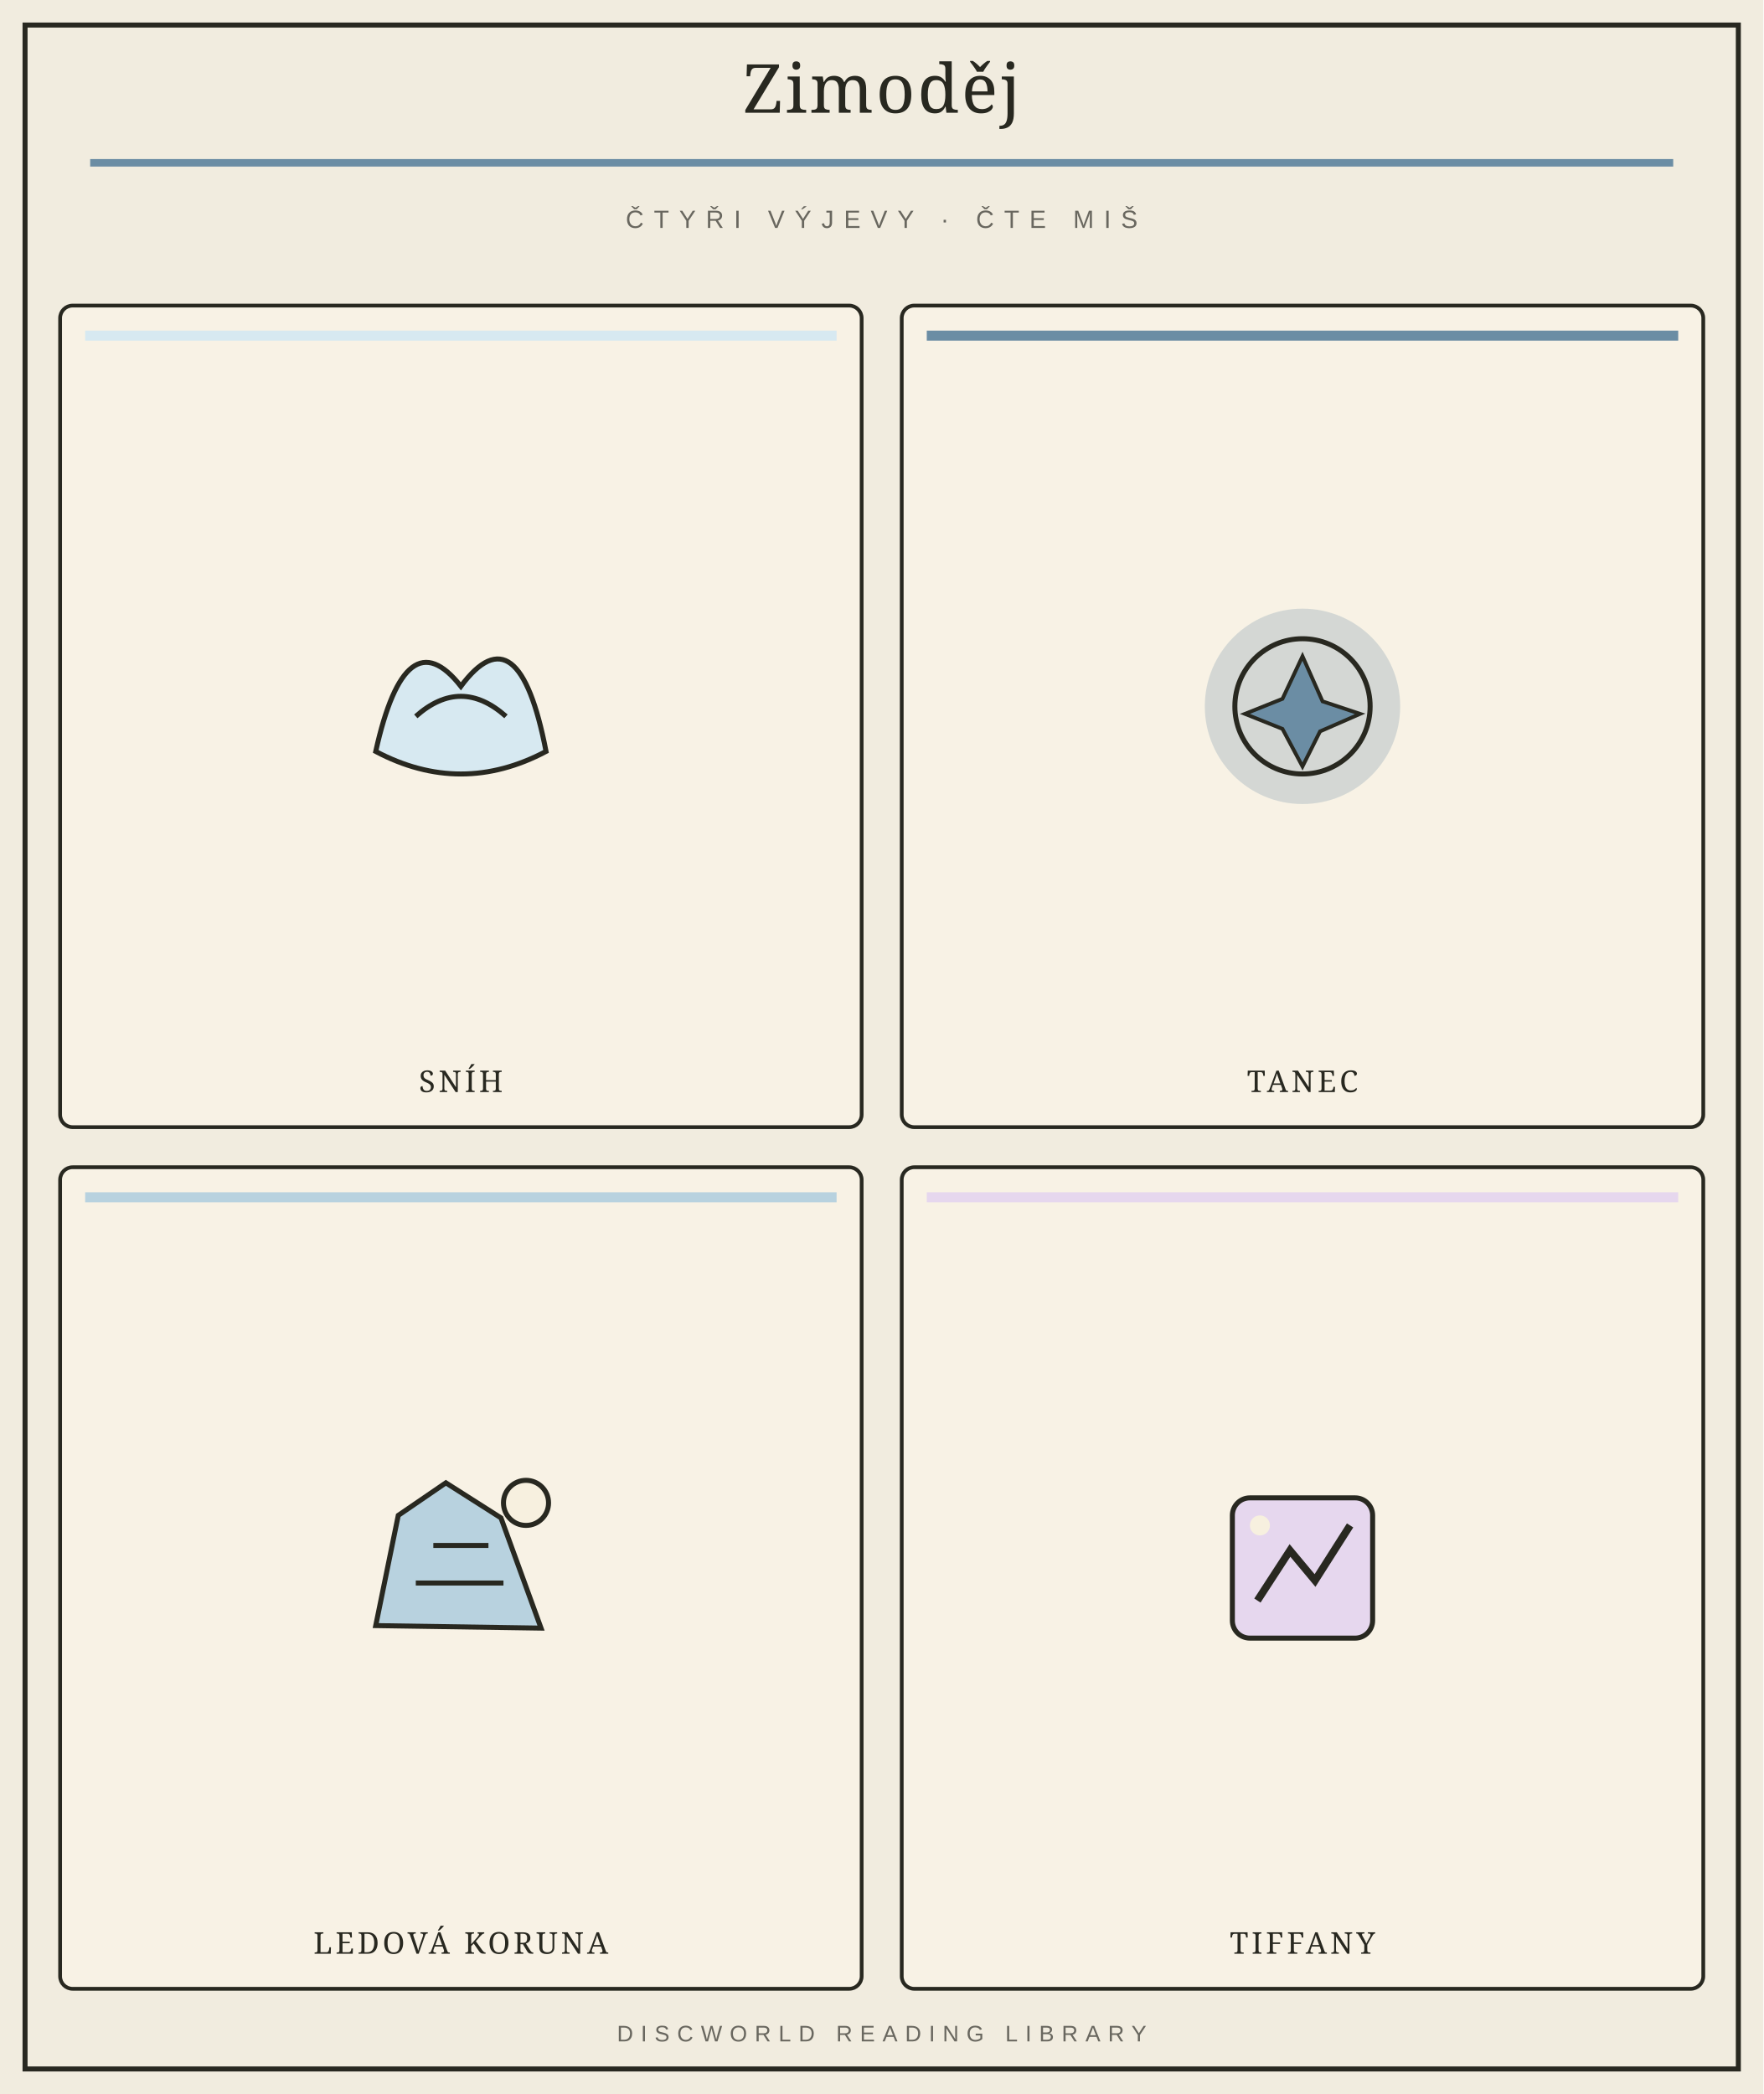
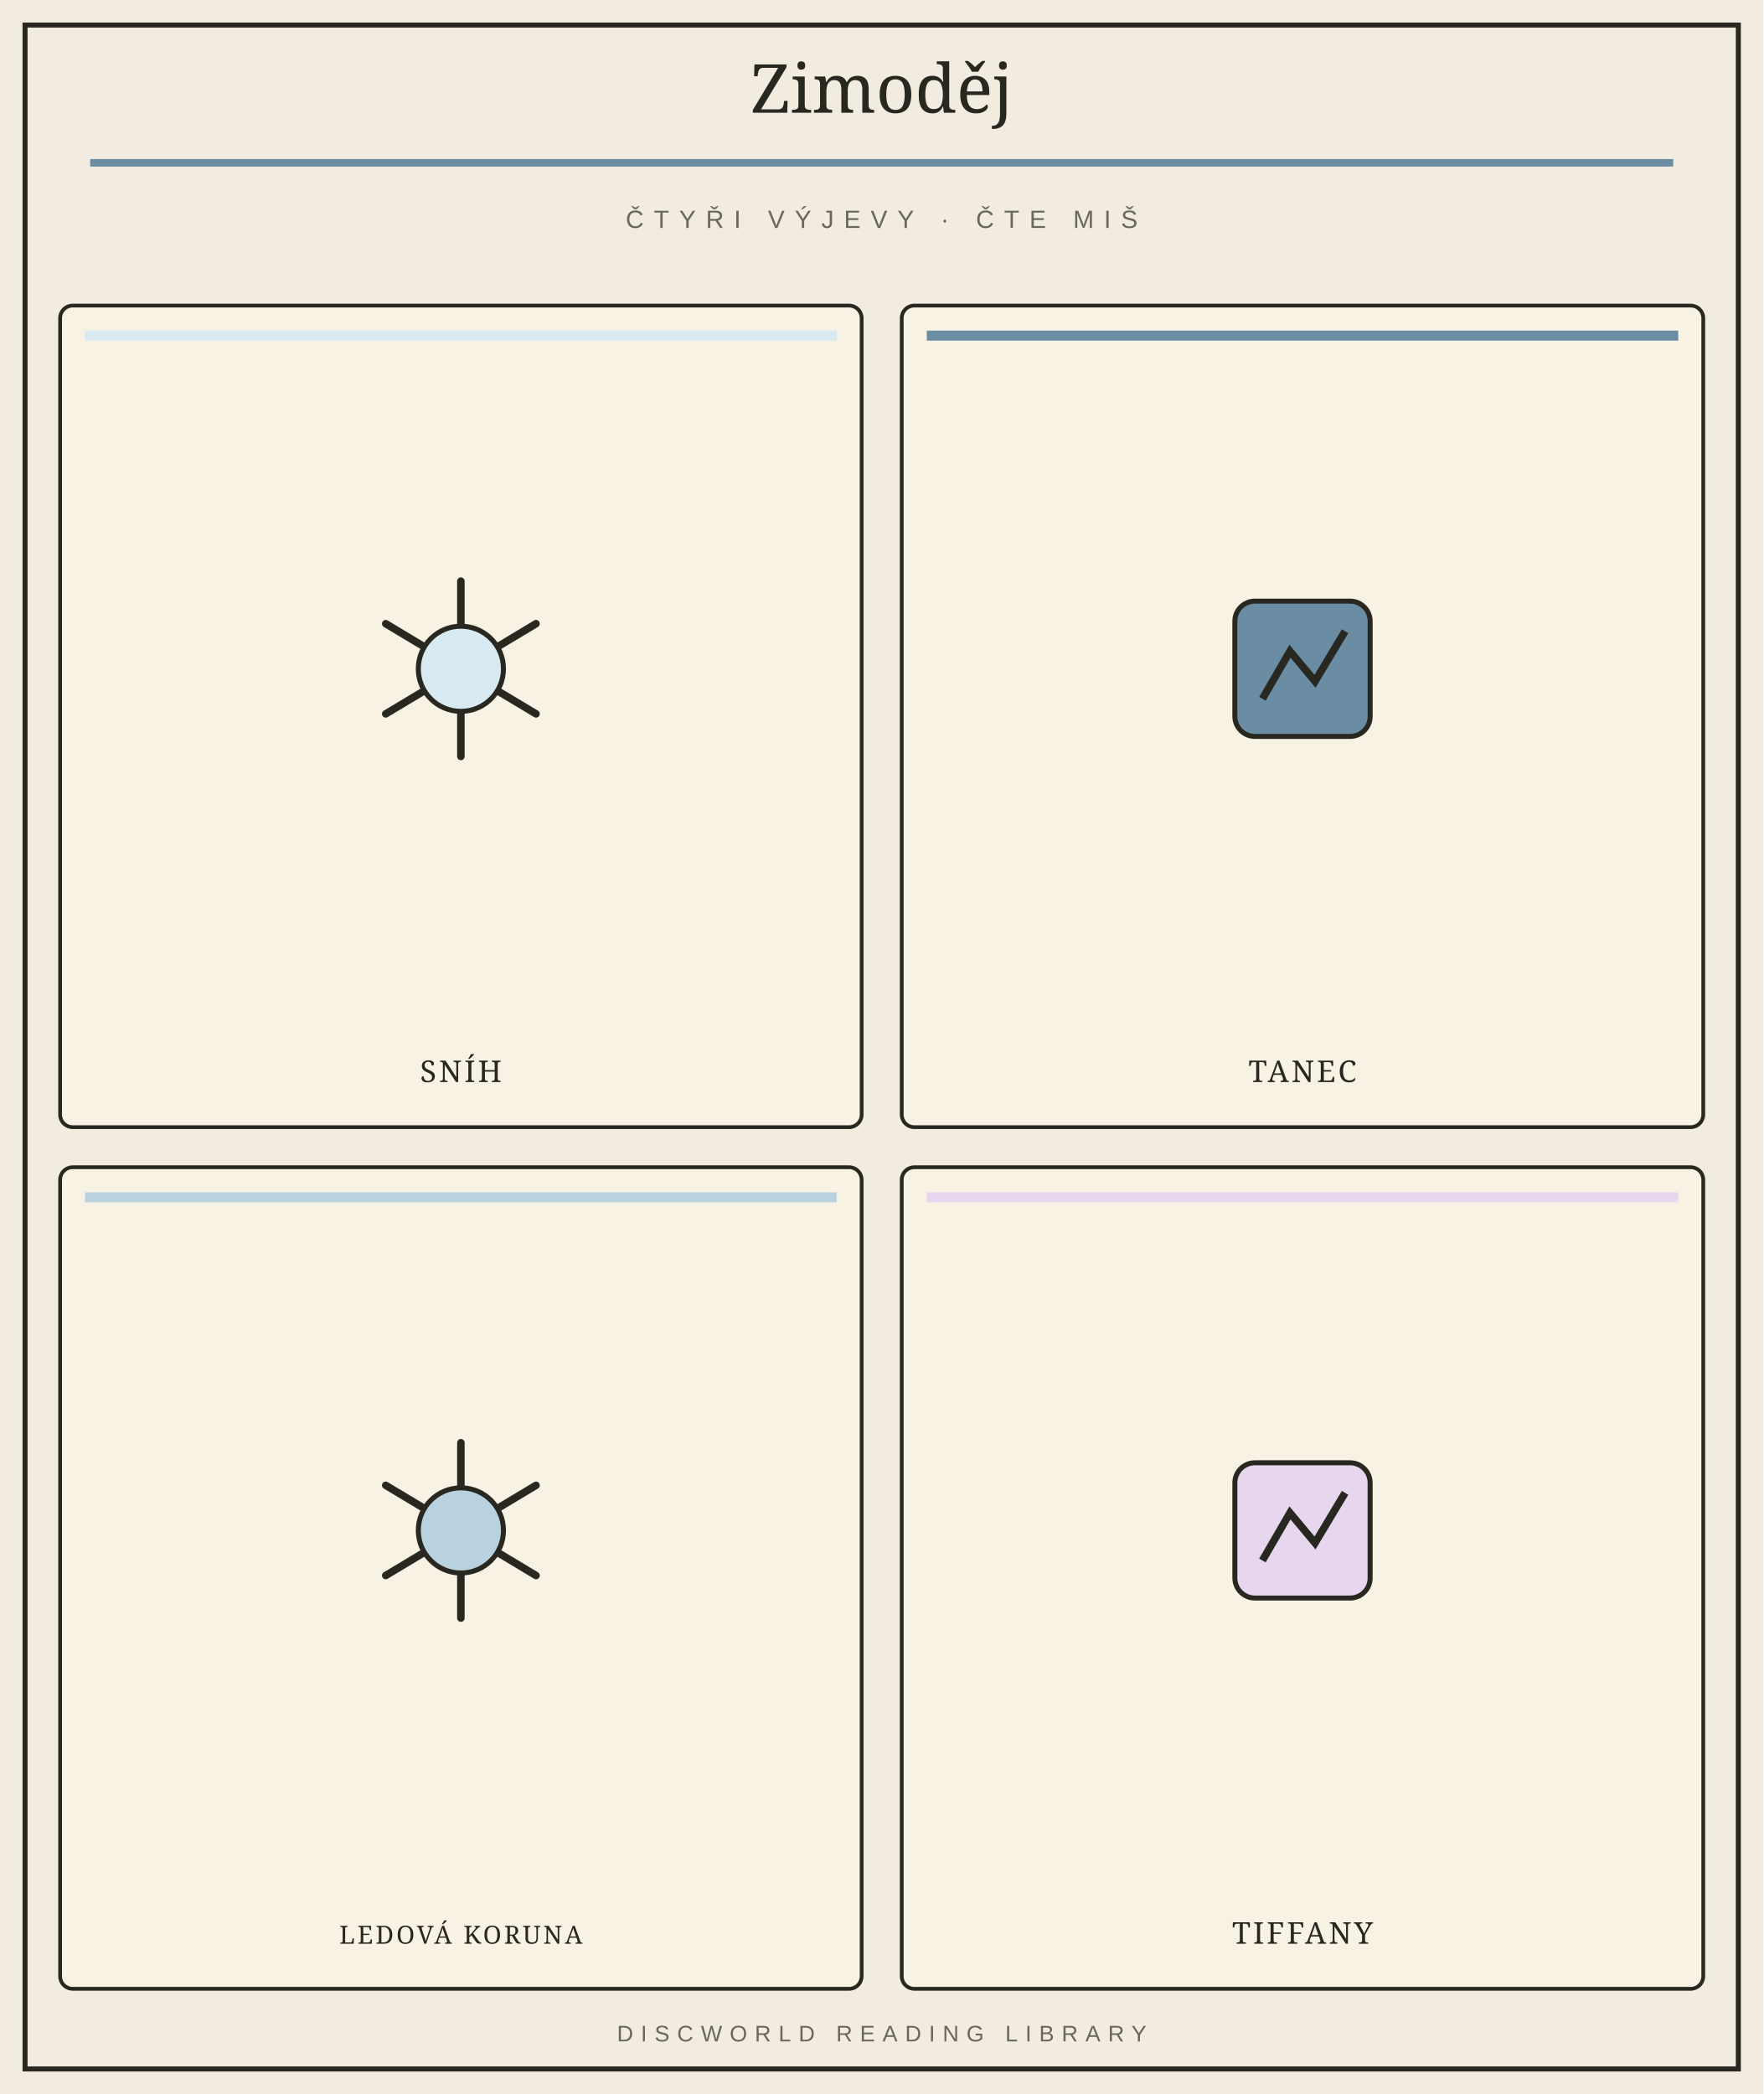
- <svg xmlns="http://www.w3.org/2000/svg" viewBox="0 0 704 836" role="img" aria-labelledby="title desc">
+ <svg xmlns="http://www.w3.org/2000/svg" viewBox="0 0 704 836" role="img" aria-labelledby="t d">
  <rect width="704" height="836" fill="#f1ecdf" />
  <rect x="10" y="10" width="684" height="816" fill="none" stroke="#282820" stroke-width="2" />
-   <text x="352" y="45" text-anchor="middle" font-family="Georgia,serif" font-size="27" fill="#282820" letter-spacing="1">Zimoděj</text>
-   <path d="M 36 65 H 668" stroke="#6b8da4" stroke-width="3" />
+   <text x="352" y="45" text-anchor="middle" font-family="Georgia,serif" font-size="27" fill="#282820">Zimoděj</text>
+   <path d="M36 65H668" stroke="#6b8da4" stroke-width="3" />
  <text x="352" y="91" text-anchor="middle" font-family="Arial,sans-serif" font-size="10" letter-spacing="4" fill="#69675f">ČTYŘI VÝJEVY · ČTE MIŠ</text>
  <g>
    <rect x="24" y="122" width="320" height="328" rx="5" fill="#f8f2e5" stroke="#282820" stroke-width="1.5" />
-     <path d="M 34 134 H 334" stroke="#d7e9f1" stroke-width="4" />
-     <path d="M 150 300 Q 162 246 184 274 Q 207 243 218 300 Q 184 318 150 300 Z" fill="#d7e9f1" stroke="#282820" stroke-width="2" />
-     <path d="M 166 286 Q 184 270 202 286" fill="none" stroke="#282820" stroke-width="2" />
-     <text x="184" y="436" text-anchor="middle" font-family="Georgia,serif" font-size="12" letter-spacing="1.3" fill="#282820">SNÍH</text>
+     <path d="M34 134H334" stroke="#d7e9f1" stroke-width="4" />
+     <g stroke="#282820" stroke-width="3" stroke-linecap="round">
+       <path d="M184 232V302M154 249L214 285M154 285L214 249" />
+       <circle cx="184" cy="267" r="17" fill="#d7e9f1" stroke="#282820" stroke-width="2" />
+     </g>
+     <text x="184" y="432" text-anchor="middle" font-family="Georgia,serif" font-size="12" letter-spacing="1" fill="#282820">SNÍH</text>
  </g>
  <g>
    <rect x="360" y="122" width="320" height="328" rx="5" fill="#f8f2e5" stroke="#282820" stroke-width="1.5" />
-     <path d="M 370 134 H 670" stroke="#6b8da4" stroke-width="4" />
-     <circle cx="520" cy="282" r="39" fill="#6b8da4" opacity=".26" />
-     <circle cx="520" cy="282" r="27" fill="none" stroke="#282820" stroke-width="2" />
-     <path d="M 520 262 L 528 280 L 543 285 L 527 292 L 520 306 L 512 291 L 497 285 L 512 279 Z" fill="#6b8da4" stroke="#282820" stroke-width="1.5" />
-     <text x="520" y="436" text-anchor="middle" font-family="Georgia,serif" font-size="12" letter-spacing="1.3" fill="#282820">TANEC</text>
+     <path d="M370 134H670" stroke="#6b8da4" stroke-width="4" />
+     <rect x="493" y="240" width="54" height="54" rx="8" fill="#6b8da4" stroke="#282820" stroke-width="2" />
+     <path d="M504 279L515 260L525 272L537 252" fill="none" stroke="#282820" stroke-width="3" />
+     <text x="520" y="432" text-anchor="middle" font-family="Georgia,serif" font-size="12" letter-spacing="1" fill="#282820">TANEC</text>
  </g>
  <g>
    <rect x="24" y="466" width="320" height="328" rx="5" fill="#f8f2e5" stroke="#282820" stroke-width="1.5" />
-     <path d="M 34 478 H 334" stroke="#b8d2df" stroke-width="4" />
-     <path d="M 150 649 L 159 605 L 178 592 L 200 606 L 216 650 Z" fill="#b8d2df" stroke="#282820" stroke-width="2" />
-     <path d="M 166 632 L 201 632 M 173 617 L 195 617" stroke="#282820" stroke-width="2" />
-     <circle cx="210" cy="600" r="9" fill="#f7f0df" stroke="#282820" stroke-width="2" />
-     <text x="184" y="780" text-anchor="middle" font-family="Georgia,serif" font-size="12" letter-spacing="1.3" fill="#282820">LEDOVÁ KORUNA</text>
+     <path d="M34 478H334" stroke="#b8d2df" stroke-width="4" />
+     <g stroke="#282820" stroke-width="3" stroke-linecap="round">
+       <path d="M184 576V646M154 593L214 629M154 629L214 593" />
+       <circle cx="184" cy="611" r="17" fill="#b8d2df" stroke="#282820" stroke-width="2" />
+     </g>
+     <text x="184" y="776" text-anchor="middle" font-family="Georgia,serif" font-size="10" letter-spacing="1" fill="#282820">LEDOVÁ KORUNA</text>
  </g>
  <g>
    <rect x="360" y="466" width="320" height="328" rx="5" fill="#f8f2e5" stroke="#282820" stroke-width="1.5" />
-     <path d="M 370 478 H 670" stroke="#e6d7ee" stroke-width="4" />
-     <rect x="492" y="598" width="56" height="56" rx="7" fill="#e6d7ee" stroke="#282820" stroke-width="2" />
-     <path d="M 502 639 L 515 619 L 525 631 L 539 609" fill="none" stroke="#282820" stroke-width="3" />
-     <circle cx="503" cy="609" r="4" fill="#f7f0df" />
-     <text x="520" y="780" text-anchor="middle" font-family="Georgia,serif" font-size="12" letter-spacing="1.3" fill="#282820">TIFFANY</text>
+     <path d="M370 478H670" stroke="#e6d7ee" stroke-width="4" />
+     <rect x="493" y="584" width="54" height="54" rx="8" fill="#e6d7ee" stroke="#282820" stroke-width="2" />
+     <path d="M504 623L515 604L525 616L537 596" fill="none" stroke="#282820" stroke-width="3" />
+     <text x="520" y="776" text-anchor="middle" font-family="Georgia,serif" font-size="12" letter-spacing="1" fill="#282820">TIFFANY</text>
  </g>
  <text x="352" y="815" text-anchor="middle" font-family="Arial,sans-serif" font-size="9" letter-spacing="3" fill="#69675f">DISCWORLD READING LIBRARY</text>
</svg>
